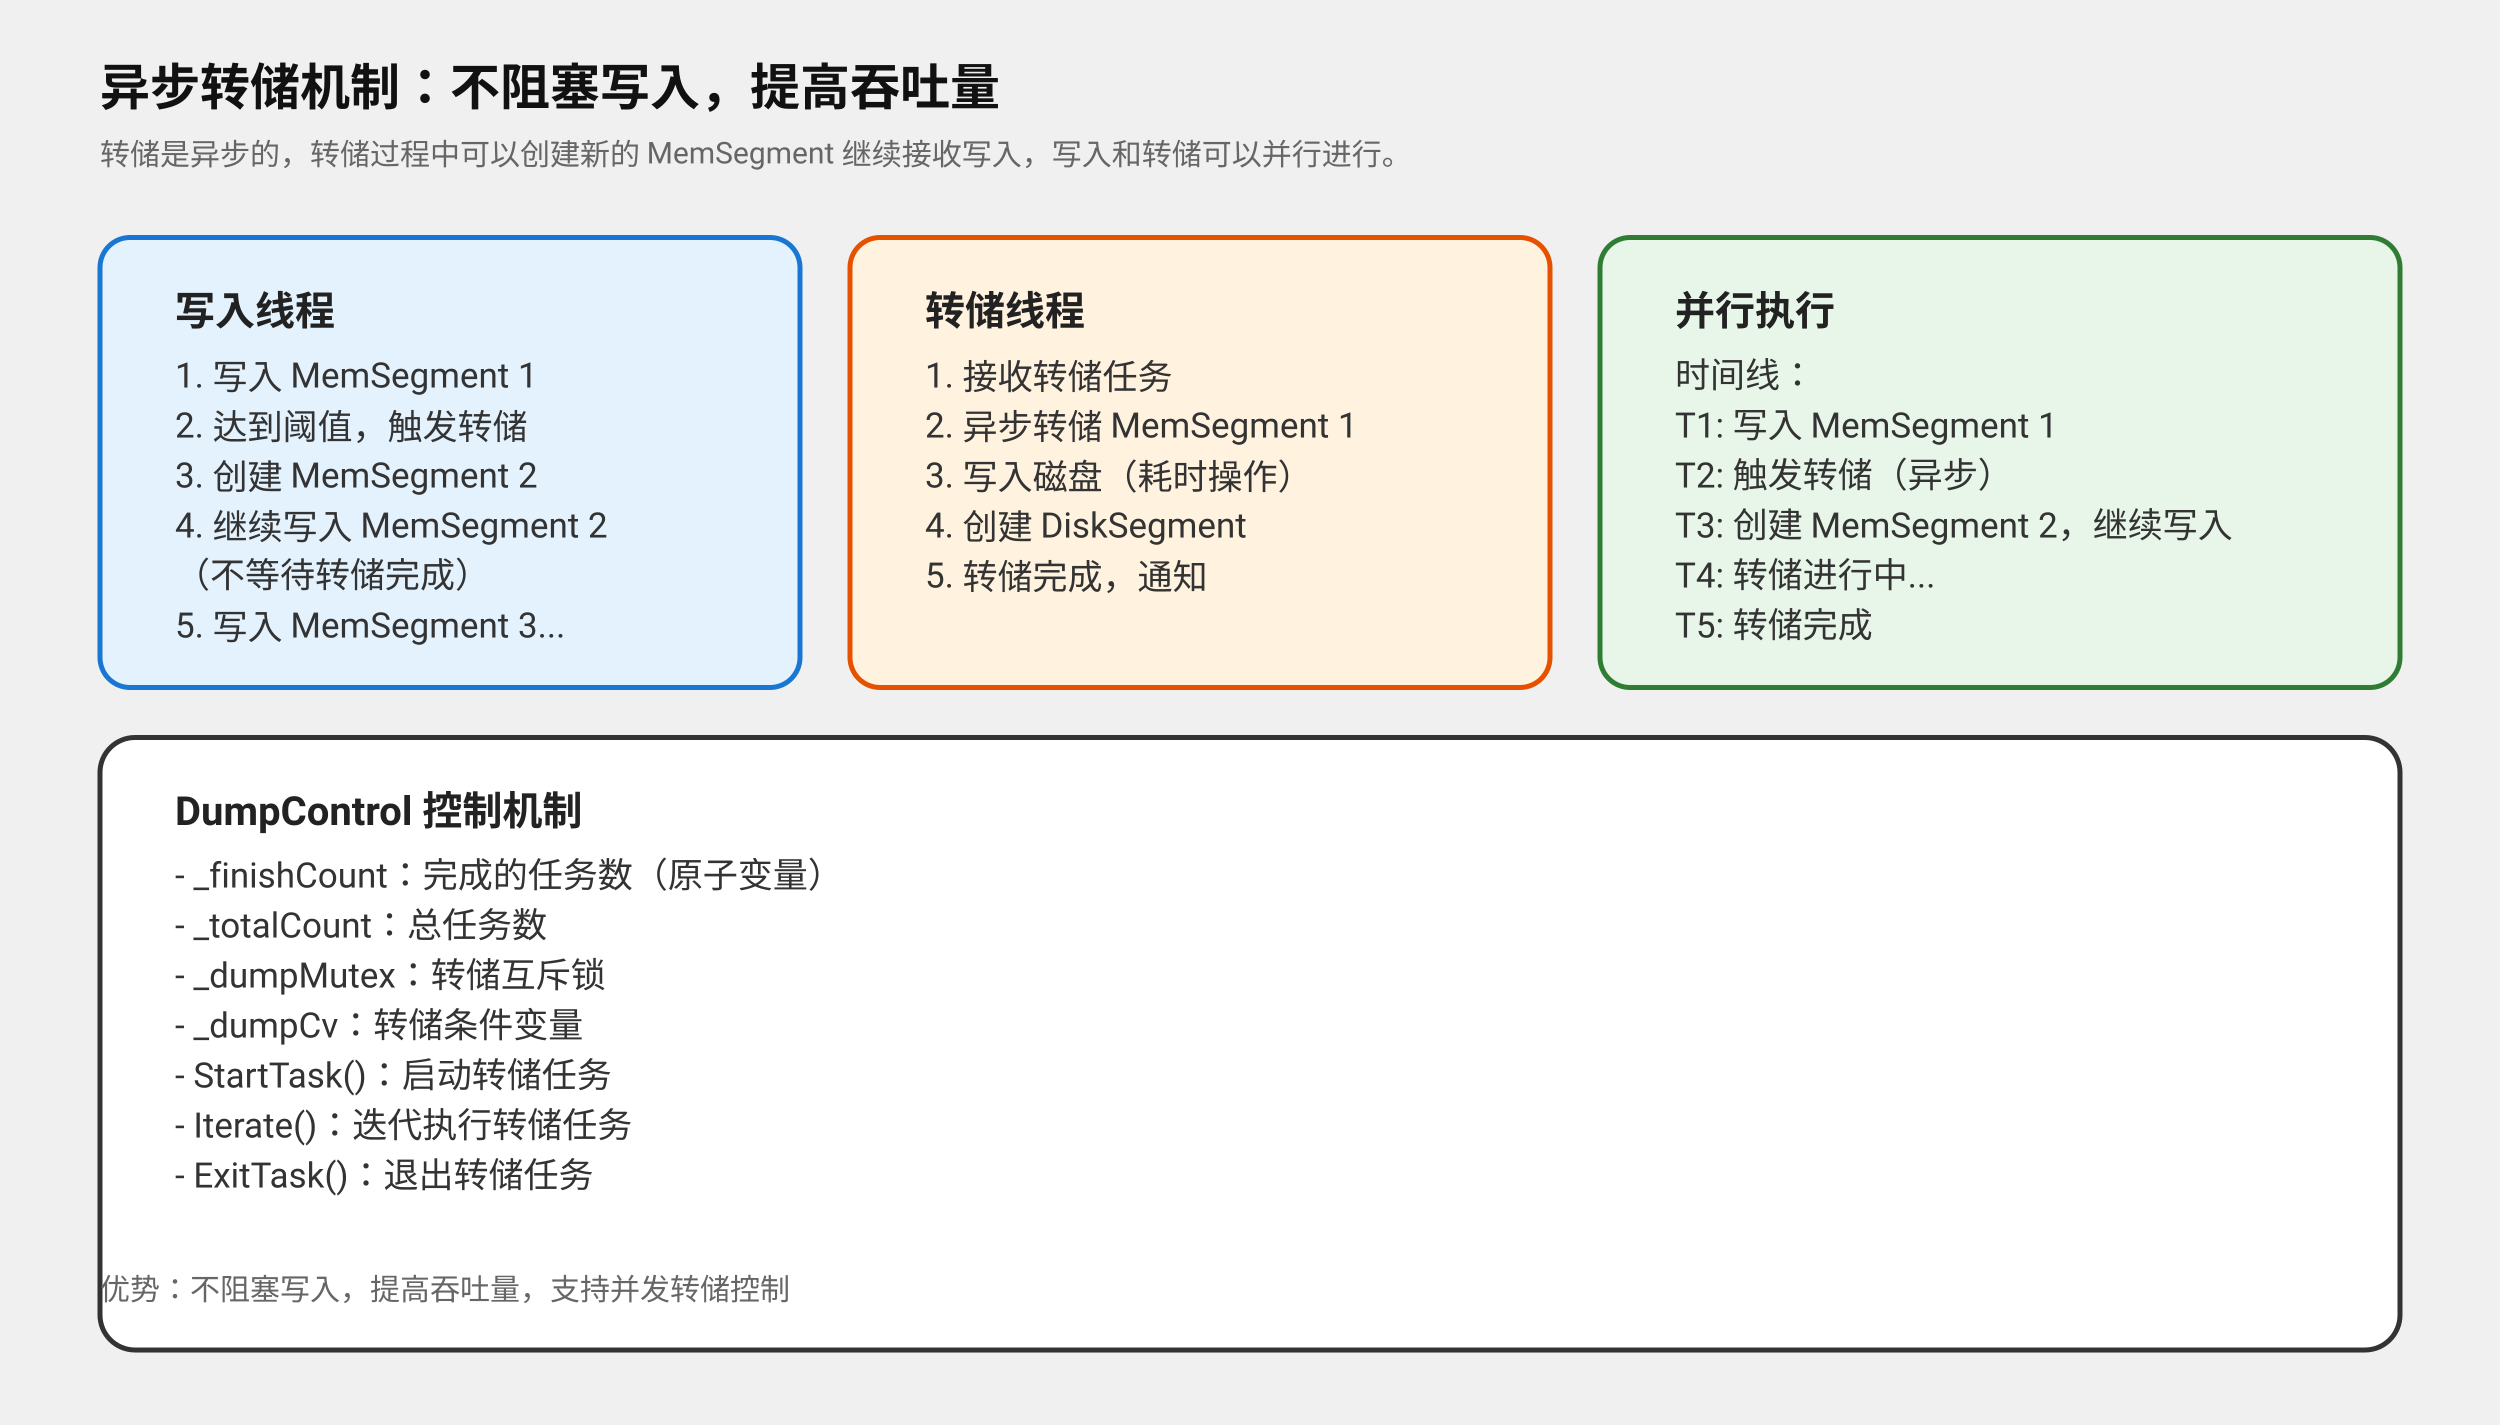
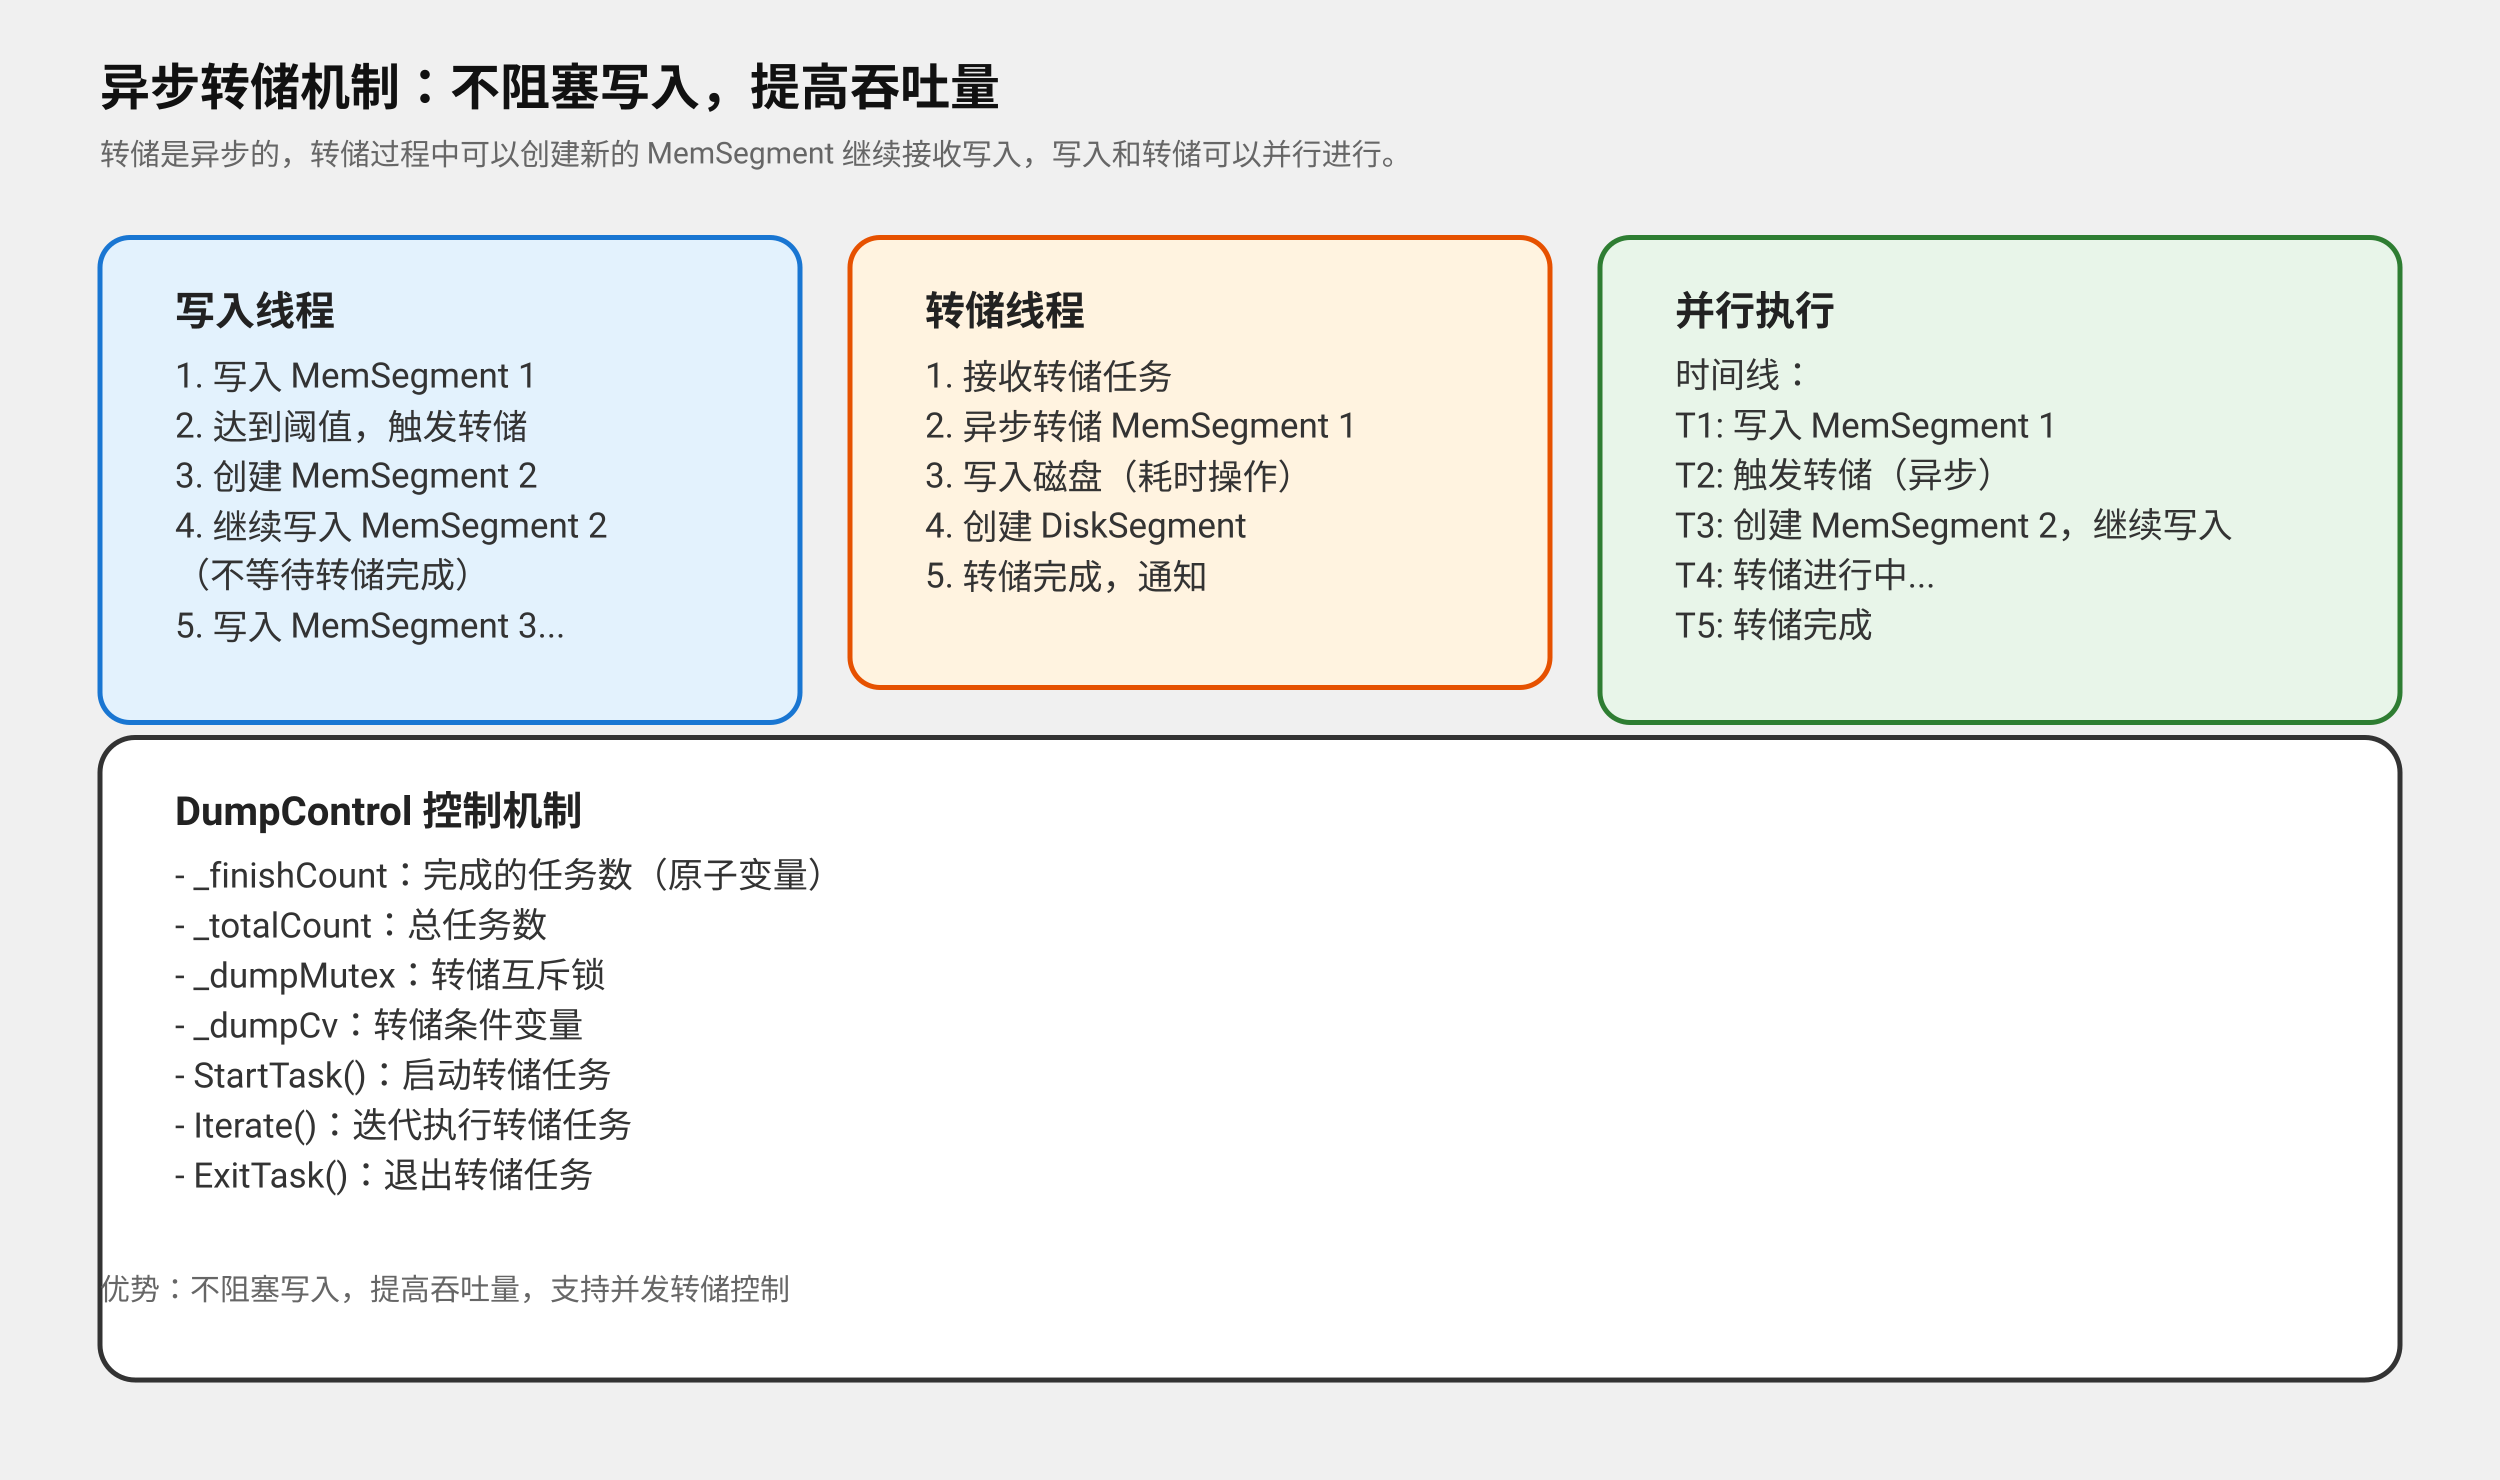
- <svg xmlns="http://www.w3.org/2000/svg" viewBox="0 0 1000 570.0">
+ <svg xmlns="http://www.w3.org/2000/svg" viewBox="0 0 1000.0 592.0">
  <defs>
    <style>
      .box{fill:#fff;stroke:#333;stroke-width:2;rx:14}
      .title{font:700 20px -apple-system,BlinkMacSystemFont,"Segoe UI",Roboto,Arial;fill:#111}
      .h{font:600 16px -apple-system,BlinkMacSystemFont,"Segoe UI",Roboto,Arial;fill:#222}
      .t{font:14px -apple-system,BlinkMacSystemFont,"Segoe UI",Roboto,Arial;fill:#333}
      .muted{font:12px -apple-system,BlinkMacSystemFont,"Segoe UI",Roboto,Arial;fill:#666}
      .arrow{stroke:#333;stroke-width:2;fill:none;marker-end:url(#m)}
      .write{fill:#e3f2fd;stroke:#1976d2;stroke-width:2;rx:12}
      .dump{fill:#fff3e0;stroke:#e65100;stroke-width:2;rx:12}
      .parallel{fill:#e8f5e9;stroke:#2e7d32;stroke-width:2;rx:12}
    </style>
-     <marker id="m" viewBox="0 0 1000 570.0" refX="8" refY="5" markerWidth="7" markerHeight="7" orient="auto-start-reverse">
+     <marker id="m" viewBox="0 0 1000.0 592.0" refX="8" refY="5" markerWidth="7" markerHeight="7" orient="auto-start-reverse">
      <path d="M 0 0 L 10 5 L 0 10 z" fill="#333" />
    </marker>
  </defs>
  <text class="title" x="40" y="42">异步转储机制：不阻塞写入，提高吞吐量</text>
  <text class="muted" x="40" y="66">转储是异步的，转储过程中可以创建新的 MemSegment 继续接收写入，写入和转储可以并行进行。</text>
-   <rect class="write" x="40" y="95" width="280" height="180" />
+   <rect class="write" x="40" y="95" width="280" height="194.0" />
  <text class="h" x="70" y="130">写入线程</text>
  <text class="t" x="70" y="155">1. 写入 MemSegment 1</text>
  <text class="t" x="70" y="175">2. 达到阈值，触发转储</text>
  <text class="t" x="70" y="195">3. 创建 MemSegment 2</text>
  <text class="t" x="70" y="215">4. 继续写入 MemSegment 2</text>
  <text class="t" x="70" y="235">（不等待转储完成）</text>
  <text class="t" x="70" y="255">5. 写入 MemSegment 3...</text>
  <rect class="dump" x="340" y="95" width="280" height="180" />
  <text class="h" x="370" y="130">转储线程</text>
  <text class="t" x="370" y="155">1. 接收转储任务</text>
  <text class="t" x="370" y="175">2. 异步转储 MemSegment 1</text>
  <text class="t" x="370" y="195">3. 写入磁盘（耗时操作）</text>
  <text class="t" x="370" y="215">4. 创建 DiskSegment</text>
  <text class="t" x="370" y="235">5. 转储完成，通知</text>
-   <rect class="parallel" x="640" y="95" width="320" height="180" />
+   <rect class="parallel" x="640" y="95" width="320" height="194.0" />
  <text class="h" x="670" y="130">并行执行</text>
  <text class="t" x="670" y="155">时间线：</text>
  <text class="t" x="670" y="175">T1: 写入 MemSegment 1</text>
  <text class="t" x="670" y="195">T2: 触发转储（异步）</text>
  <text class="t" x="670" y="215">T3: 创建 MemSegment 2，继续写入</text>
  <text class="t" x="670" y="235">T4: 转储进行中...</text>
  <text class="t" x="670" y="255">T5: 转储完成</text>
-   <rect class="box" x="40" y="295" width="920" height="245.0" />
+   <rect class="box" x="40" y="295" width="920" height="257.0" />
  <text class="h" x="70" y="330">DumpControl 控制机制</text>
  <text class="t" x="70" y="355">- _finishCount：完成的任务数（原子变量）</text>
  <text class="t" x="70" y="375">- _totalCount：总任务数</text>
  <text class="t" x="70" y="395">- _dumpMutex：转储互斥锁</text>
  <text class="t" x="70" y="415">- _dumpCv：转储条件变量</text>
  <text class="t" x="70" y="435">- StartTask()：启动转储任务</text>
  <text class="t" x="70" y="455">- Iterate()：迭代执行转储任务</text>
  <text class="t" x="70" y="475">- ExitTask()：退出转储任务</text>
  <text class="muted" x="40" y="520">优势：不阻塞写入，提高吞吐量，支持并发转储控制</text>
</svg>
